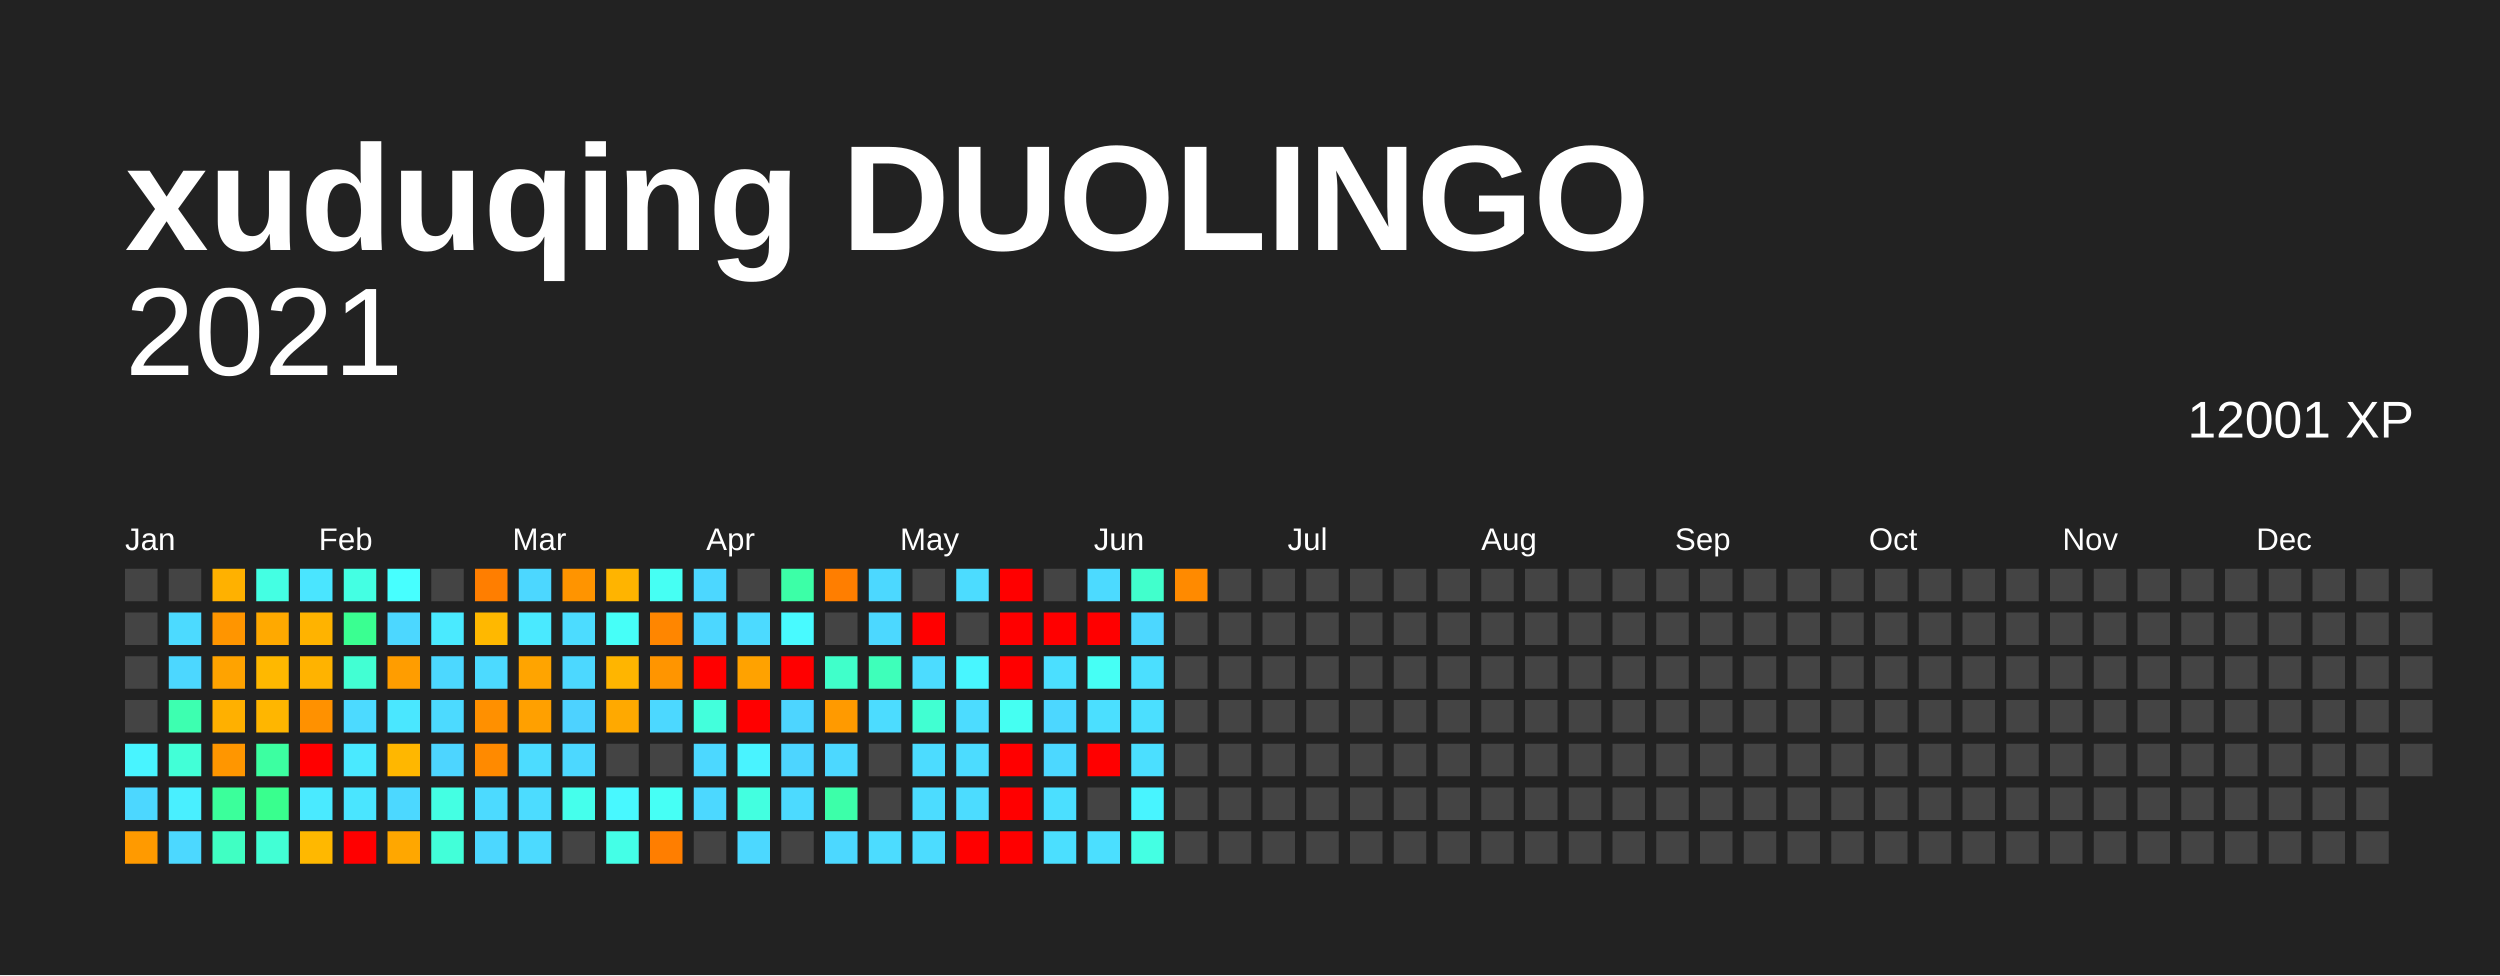
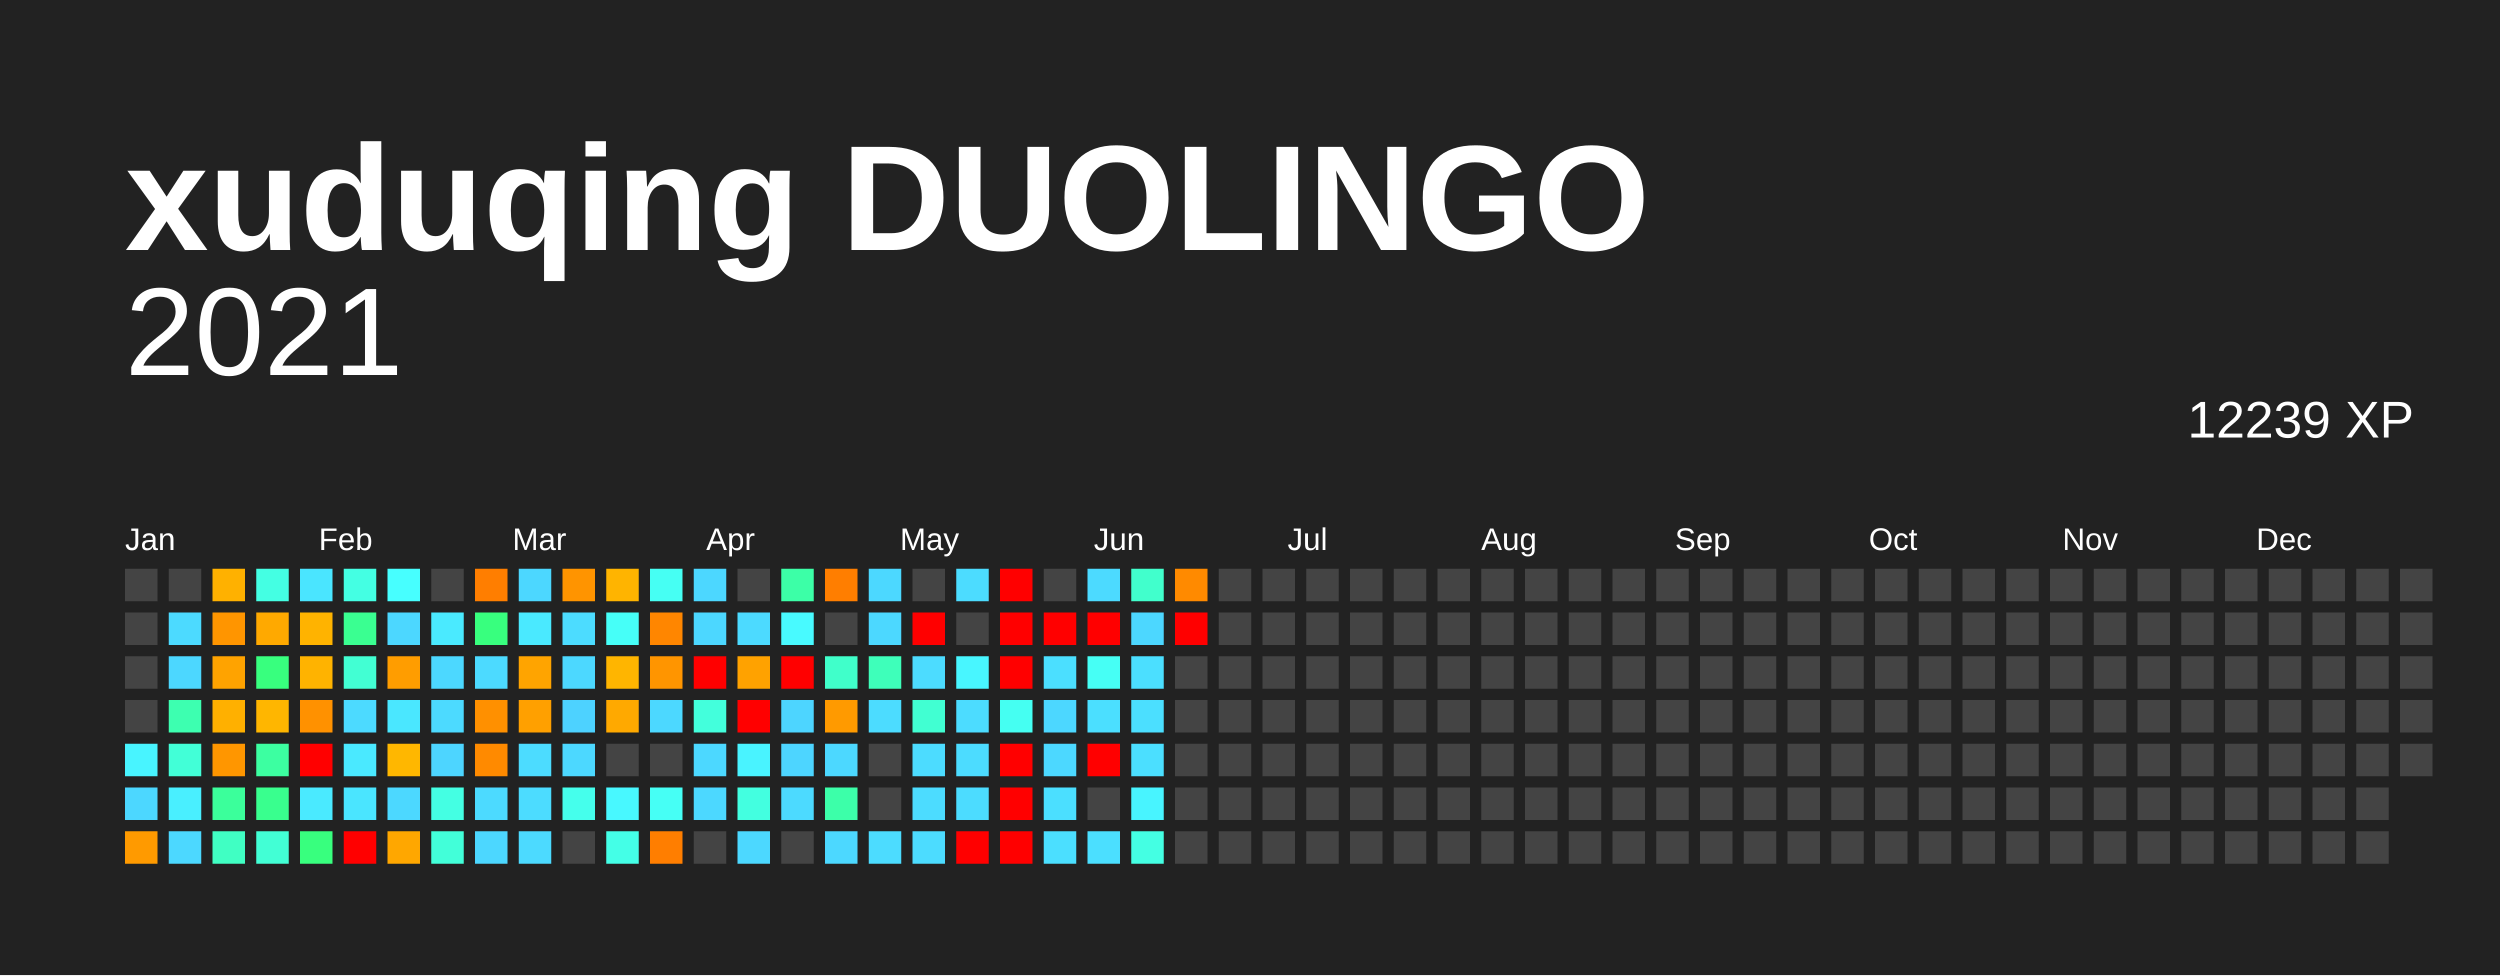
<svg xmlns="http://www.w3.org/2000/svg" baseProfile="full" height="78mm" version="1.1" viewBox="0,0,200,78" width="200mm">
  <defs />
  <rect fill="#222222" height="78" width="200" x="0" y="0" />
  <text fill="#FFFFFF" style="font-size:12px; font-family:Arial; font-weight:bold;" x="10" y="20">xuduqing DUOLINGO</text>
  <text alignment-baseline="hanging" fill="#FFFFFF" style="font-size:10.0px; font-family:Arial;" x="10" y="30">2021</text>
-   <text alignment-baseline="hanging" fill="#FFFFFF" style="font-size:4.125px; font-family:Arial;" x="175" y="35">12001 XP</text>
+   <text alignment-baseline="hanging" fill="#FFFFFF" style="font-size:4.125px; font-family:Arial;" x="175" y="35">12239 XP</text>
  <text fill="#FFFFFF" style="font-size:2.5px; font-family:Arial" x="10.0" y="44">Jan</text>
  <text fill="#FFFFFF" style="font-size:2.5px; font-family:Arial" x="25.5" y="44">Feb</text>
  <text fill="#FFFFFF" style="font-size:2.5px; font-family:Arial" x="41.0" y="44">Mar</text>
  <text fill="#FFFFFF" style="font-size:2.5px; font-family:Arial" x="56.5" y="44">Apr</text>
  <text fill="#FFFFFF" style="font-size:2.5px; font-family:Arial" x="72.0" y="44">May</text>
  <text fill="#FFFFFF" style="font-size:2.5px; font-family:Arial" x="87.5" y="44">Jun</text>
  <text fill="#FFFFFF" style="font-size:2.5px; font-family:Arial" x="103.0" y="44">Jul</text>
  <text fill="#FFFFFF" style="font-size:2.5px; font-family:Arial" x="118.5" y="44">Aug</text>
  <text fill="#FFFFFF" style="font-size:2.5px; font-family:Arial" x="134.0" y="44">Sep</text>
  <text fill="#FFFFFF" style="font-size:2.5px; font-family:Arial" x="149.5" y="44">Oct</text>
  <text fill="#FFFFFF" style="font-size:2.5px; font-family:Arial" x="165.0" y="44">Nov</text>
  <text fill="#FFFFFF" style="font-size:2.5px; font-family:Arial" x="180.5" y="44">Dec</text>
  <rect fill="#444444" height="2.6" width="2.6" x="10.0" y="45.5" />
  <rect fill="#444444" height="2.6" width="2.6" x="10.0" y="49.0" />
  <rect fill="#444444" height="2.6" width="2.6" x="10.0" y="52.5" />
  <rect fill="#444444" height="2.6" width="2.6" x="10.0" y="56.0" />
  <rect fill="#48f4ff" height="2.6" width="2.6" x="10.0" y="59.5" />
  <rect fill="#4cd7ff" height="2.6" width="2.6" x="10.0" y="63.0" />
  <rect fill="#ff9a00" height="2.6" width="2.6" x="10.0" y="66.5" />
  <rect fill="#444444" height="2.6" width="2.6" x="13.5" y="45.5" />
  <rect fill="#4cdaff" height="2.6" width="2.6" x="13.5" y="49.0" />
  <rect fill="#4cd7ff" height="2.6" width="2.6" x="13.5" y="52.5" />
  <rect fill="#3dffb0" height="2.6" width="2.6" x="13.5" y="56.0" />
  <rect fill="#42ffd7" height="2.6" width="2.6" x="13.5" y="59.5" />
  <rect fill="#49efff" height="2.6" width="2.6" x="13.5" y="63.0" />
  <rect fill="#4cd8ff" height="2.6" width="2.6" x="13.5" y="66.5" />
  <rect fill="#ffb100" height="2.6" width="2.6" x="17.0" y="45.5" />
  <rect fill="#ff9500" height="2.6" width="2.6" x="17.0" y="49.0" />
  <rect fill="#ffa300" height="2.6" width="2.6" x="17.0" y="52.5" />
  <rect fill="#ffb000" height="2.6" width="2.6" x="17.0" y="56.0" />
  <rect fill="#ff9600" height="2.6" width="2.6" x="17.0" y="59.5" />
  <rect fill="#3bff9b" height="2.6" width="2.6" x="17.0" y="63.0" />
  <rect fill="#40ffc3" height="2.6" width="2.6" x="17.0" y="66.5" />
  <rect fill="#44ffe3" height="2.6" width="2.6" x="20.5" y="45.5" />
  <rect fill="#ffa900" height="2.6" width="2.6" x="20.5" y="49.0" />
-   <rect fill="#ffb800" height="2.6" width="2.6" x="20.5" y="52.5" />
+   <rect fill="#38ff7e" height="2.6" width="2.6" x="20.5" y="52.5" />
  <rect fill="#ffb600" height="2.6" width="2.6" x="20.5" y="56.0" />
  <rect fill="#3cffa1" height="2.6" width="2.6" x="20.5" y="59.5" />
  <rect fill="#39ff8e" height="2.6" width="2.6" x="20.5" y="63.0" />
  <rect fill="#42ffd5" height="2.6" width="2.6" x="20.5" y="66.5" />
  <rect fill="#4ae5ff" height="2.6" width="2.6" x="24.0" y="45.5" />
  <rect fill="#ffb300" height="2.6" width="2.6" x="24.0" y="49.0" />
  <rect fill="#ffb300" height="2.6" width="2.6" x="24.0" y="52.5" />
  <rect fill="#ff9100" height="2.6" width="2.6" x="24.0" y="56.0" />
  <rect fill="red" height="2.6" width="2.6" x="24.0" y="59.5" />
  <rect fill="#4aeaff" height="2.6" width="2.6" x="24.0" y="63.0" />
-   <rect fill="#ffb800" height="2.6" width="2.6" x="24.0" y="66.5" />
+   <rect fill="#38ff7e" height="2.6" width="2.6" x="24.0" y="66.5" />
  <rect fill="#44ffe3" height="2.6" width="2.6" x="27.5" y="45.5" />
  <rect fill="#3aff91" height="2.6" width="2.6" x="27.5" y="49.0" />
  <rect fill="#42ffd3" height="2.6" width="2.6" x="27.5" y="52.5" />
  <rect fill="#4cdaff" height="2.6" width="2.6" x="27.5" y="56.0" />
  <rect fill="#4ae9ff" height="2.6" width="2.6" x="27.5" y="59.5" />
  <rect fill="#4ae5ff" height="2.6" width="2.6" x="27.5" y="63.0" />
  <rect fill="red" height="2.6" width="2.6" x="27.5" y="66.5" />
  <rect fill="#47ffff" height="2.6" width="2.6" x="31.0" y="45.5" />
  <rect fill="#4cd7ff" height="2.6" width="2.6" x="31.0" y="49.0" />
  <rect fill="#ff9d00" height="2.6" width="2.6" x="31.0" y="52.5" />
  <rect fill="#4ae7ff" height="2.6" width="2.6" x="31.0" y="56.0" />
  <rect fill="#ffb700" height="2.6" width="2.6" x="31.0" y="59.5" />
  <rect fill="#4cd8ff" height="2.6" width="2.6" x="31.0" y="63.0" />
  <rect fill="#ffa700" height="2.6" width="2.6" x="31.0" y="66.5" />
  <rect fill="#444444" height="2.6" width="2.6" x="34.5" y="45.5" />
  <rect fill="#4aeaff" height="2.6" width="2.6" x="34.5" y="49.0" />
  <rect fill="#4cd8ff" height="2.6" width="2.6" x="34.5" y="52.5" />
  <rect fill="#4cdaff" height="2.6" width="2.6" x="34.5" y="56.0" />
  <rect fill="#4dd5ff" height="2.6" width="2.6" x="34.5" y="59.5" />
  <rect fill="#44ffe3" height="2.6" width="2.6" x="34.5" y="63.0" />
  <rect fill="#42ffd9" height="2.6" width="2.6" x="34.5" y="66.5" />
  <rect fill="#ff7e00" height="2.6" width="2.6" x="38.0" y="45.5" />
-   <rect fill="#ffb800" height="2.6" width="2.6" x="38.0" y="49.0" />
+   <rect fill="#38ff7e" height="2.6" width="2.6" x="38.0" y="49.0" />
  <rect fill="#4cdaff" height="2.6" width="2.6" x="38.0" y="52.5" />
  <rect fill="#ff9000" height="2.6" width="2.6" x="38.0" y="56.0" />
  <rect fill="#ff8a00" height="2.6" width="2.6" x="38.0" y="59.5" />
  <rect fill="#4cdaff" height="2.6" width="2.6" x="38.0" y="63.0" />
  <rect fill="#4cd7ff" height="2.6" width="2.6" x="38.0" y="66.5" />
  <rect fill="#4cd7ff" height="2.6" width="2.6" x="41.5" y="45.5" />
  <rect fill="#4ae9ff" height="2.6" width="2.6" x="41.5" y="49.0" />
  <rect fill="#ffa400" height="2.6" width="2.6" x="41.5" y="52.5" />
  <rect fill="#ffa000" height="2.6" width="2.6" x="41.5" y="56.0" />
  <rect fill="#4cdcff" height="2.6" width="2.6" x="41.5" y="59.5" />
  <rect fill="#4cdcff" height="2.6" width="2.6" x="41.5" y="63.0" />
  <rect fill="#4cdaff" height="2.6" width="2.6" x="41.5" y="66.5" />
  <rect fill="#ff9400" height="2.6" width="2.6" x="45.0" y="45.5" />
  <rect fill="#4cdcff" height="2.6" width="2.6" x="45.0" y="49.0" />
  <rect fill="#4cd8ff" height="2.6" width="2.6" x="45.0" y="52.5" />
  <rect fill="#4dd2ff" height="2.6" width="2.6" x="45.0" y="56.0" />
  <rect fill="#4cd8ff" height="2.6" width="2.6" x="45.0" y="59.5" />
  <rect fill="#45ffec" height="2.6" width="2.6" x="45.0" y="63.0" />
  <rect fill="#444444" height="2.6" width="2.6" x="45.0" y="66.5" />
  <rect fill="#ffb400" height="2.6" width="2.6" x="48.5" y="45.5" />
  <rect fill="#46fff8" height="2.6" width="2.6" x="48.5" y="49.0" />
  <rect fill="#ffb500" height="2.6" width="2.6" x="48.5" y="52.5" />
  <rect fill="#ffa900" height="2.6" width="2.6" x="48.5" y="56.0" />
  <rect fill="#444444" height="2.6" width="2.6" x="48.5" y="59.5" />
  <rect fill="#48f8ff" height="2.6" width="2.6" x="48.5" y="63.0" />
  <rect fill="#44ffe7" height="2.6" width="2.6" x="48.5" y="66.5" />
  <rect fill="#46fff3" height="2.6" width="2.6" x="52.0" y="45.5" />
  <rect fill="#ff8600" height="2.6" width="2.6" x="52.0" y="49.0" />
  <rect fill="#ff9500" height="2.6" width="2.6" x="52.0" y="52.5" />
  <rect fill="#4cd8ff" height="2.6" width="2.6" x="52.0" y="56.0" />
  <rect fill="#444444" height="2.6" width="2.6" x="52.0" y="59.5" />
  <rect fill="#46fff5" height="2.6" width="2.6" x="52.0" y="63.0" />
  <rect fill="#ff7e00" height="2.6" width="2.6" x="52.0" y="66.5" />
  <rect fill="#4cd7ff" height="2.6" width="2.6" x="55.5" y="45.5" />
  <rect fill="#4cd7ff" height="2.6" width="2.6" x="55.5" y="49.0" />
  <rect fill="red" height="2.6" width="2.6" x="55.5" y="52.5" />
  <rect fill="#43ffdc" height="2.6" width="2.6" x="55.5" y="56.0" />
  <rect fill="#4cd8ff" height="2.6" width="2.6" x="55.5" y="59.5" />
  <rect fill="#4cd8ff" height="2.6" width="2.6" x="55.5" y="63.0" />
  <rect fill="#444444" height="2.6" width="2.6" x="55.5" y="66.5" />
  <rect fill="#444444" height="2.6" width="2.6" x="59.0" y="45.5" />
  <rect fill="#4cdaff" height="2.6" width="2.6" x="59.0" y="49.0" />
  <rect fill="#ffa200" height="2.6" width="2.6" x="59.0" y="52.5" />
  <rect fill="red" height="2.6" width="2.6" x="59.0" y="56.0" />
  <rect fill="#49f3ff" height="2.6" width="2.6" x="59.0" y="59.5" />
  <rect fill="#43ffe0" height="2.6" width="2.6" x="59.0" y="63.0" />
  <rect fill="#4cd8ff" height="2.6" width="2.6" x="59.0" y="66.5" />
  <rect fill="#3cffa7" height="2.6" width="2.6" x="62.5" y="45.5" />
  <rect fill="#48faff" height="2.6" width="2.6" x="62.5" y="49.0" />
  <rect fill="red" height="2.6" width="2.6" x="62.5" y="52.5" />
  <rect fill="#4dd5ff" height="2.6" width="2.6" x="62.5" y="56.0" />
  <rect fill="#4dd5ff" height="2.6" width="2.6" x="62.5" y="59.5" />
  <rect fill="#4cdaff" height="2.6" width="2.6" x="62.5" y="63.0" />
  <rect fill="#444444" height="2.6" width="2.6" x="62.5" y="66.5" />
  <rect fill="#ff7e00" height="2.6" width="2.6" x="66.0" y="45.5" />
  <rect fill="#444444" height="2.6" width="2.6" x="66.0" y="49.0" />
  <rect fill="#40ffca" height="2.6" width="2.6" x="66.0" y="52.5" />
  <rect fill="#ff9a00" height="2.6" width="2.6" x="66.0" y="56.0" />
  <rect fill="#4cd8ff" height="2.6" width="2.6" x="66.0" y="59.5" />
  <rect fill="#3cffa9" height="2.6" width="2.6" x="66.0" y="63.0" />
  <rect fill="#4cd8ff" height="2.6" width="2.6" x="66.0" y="66.5" />
  <rect fill="#4cd8ff" height="2.6" width="2.6" x="69.5" y="45.5" />
  <rect fill="#4cd8ff" height="2.6" width="2.6" x="69.5" y="49.0" />
  <rect fill="#3effba" height="2.6" width="2.6" x="69.5" y="52.5" />
  <rect fill="#4cdcff" height="2.6" width="2.6" x="69.5" y="56.0" />
  <rect fill="#444444" height="2.6" width="2.6" x="69.5" y="59.5" />
  <rect fill="#444444" height="2.6" width="2.6" x="69.5" y="63.0" />
  <rect fill="#4cdcff" height="2.6" width="2.6" x="69.5" y="66.5" />
  <rect fill="#444444" height="2.6" width="2.6" x="73.0" y="45.5" />
  <rect fill="red" height="2.6" width="2.6" x="73.0" y="49.0" />
  <rect fill="#4cdcff" height="2.6" width="2.6" x="73.0" y="52.5" />
  <rect fill="#41ffd2" height="2.6" width="2.6" x="73.0" y="56.0" />
  <rect fill="#4cdcff" height="2.6" width="2.6" x="73.0" y="59.5" />
  <rect fill="#4cdcff" height="2.6" width="2.6" x="73.0" y="63.0" />
  <rect fill="#4cdcff" height="2.6" width="2.6" x="73.0" y="66.5" />
  <rect fill="#4cdcff" height="2.6" width="2.6" x="76.5" y="45.5" />
  <rect fill="#444444" height="2.6" width="2.6" x="76.5" y="49.0" />
  <rect fill="#48f6ff" height="2.6" width="2.6" x="76.5" y="52.5" />
  <rect fill="#4cdcff" height="2.6" width="2.6" x="76.5" y="56.0" />
  <rect fill="#4cdcff" height="2.6" width="2.6" x="76.5" y="59.5" />
  <rect fill="#4cdcff" height="2.6" width="2.6" x="76.5" y="63.0" />
  <rect fill="red" height="2.6" width="2.6" x="76.5" y="66.5" />
  <rect fill="red" height="2.6" width="2.6" x="80.0" y="45.5" />
  <rect fill="red" height="2.6" width="2.6" x="80.0" y="49.0" />
  <rect fill="red" height="2.6" width="2.6" x="80.0" y="52.5" />
  <rect fill="#45fff2" height="2.6" width="2.6" x="80.0" y="56.0" />
  <rect fill="red" height="2.6" width="2.6" x="80.0" y="59.5" />
  <rect fill="red" height="2.6" width="2.6" x="80.0" y="63.0" />
  <rect fill="red" height="2.6" width="2.6" x="80.0" y="66.5" />
  <rect fill="#444444" height="2.6" width="2.6" x="83.5" y="45.5" />
  <rect fill="red" height="2.6" width="2.6" x="83.5" y="49.0" />
  <rect fill="#4bdfff" height="2.6" width="2.6" x="83.5" y="52.5" />
  <rect fill="#4cd7ff" height="2.6" width="2.6" x="83.5" y="56.0" />
  <rect fill="#4cd8ff" height="2.6" width="2.6" x="83.5" y="59.5" />
  <rect fill="#4bdfff" height="2.6" width="2.6" x="83.5" y="63.0" />
  <rect fill="#4bdfff" height="2.6" width="2.6" x="83.5" y="66.5" />
  <rect fill="#4cdaff" height="2.6" width="2.6" x="87.0" y="45.5" />
  <rect fill="red" height="2.6" width="2.6" x="87.0" y="49.0" />
  <rect fill="#46fff5" height="2.6" width="2.6" x="87.0" y="52.5" />
  <rect fill="#4bdfff" height="2.6" width="2.6" x="87.0" y="56.0" />
  <rect fill="red" height="2.6" width="2.6" x="87.0" y="59.5" />
  <rect fill="#444444" height="2.6" width="2.6" x="87.0" y="63.0" />
  <rect fill="#4bdfff" height="2.6" width="2.6" x="87.0" y="66.5" />
  <rect fill="#41ffcc" height="2.6" width="2.6" x="90.5" y="45.5" />
  <rect fill="#4cd7ff" height="2.6" width="2.6" x="90.5" y="49.0" />
  <rect fill="#4bdfff" height="2.6" width="2.6" x="90.5" y="52.5" />
  <rect fill="#4bdfff" height="2.6" width="2.6" x="90.5" y="56.0" />
  <rect fill="#4bdfff" height="2.6" width="2.6" x="90.5" y="59.5" />
  <rect fill="#48f4ff" height="2.6" width="2.6" x="90.5" y="63.0" />
  <rect fill="#44ffe3" height="2.6" width="2.6" x="90.5" y="66.5" />
  <rect fill="#ff8a00" height="2.6" width="2.6" x="94.0" y="45.5" />
-   <rect fill="#444444" height="2.6" width="2.6" x="94.0" y="49.0" />
+   <rect fill="red" height="2.6" width="2.6" x="94.0" y="49.0" />
  <rect fill="#444444" height="2.6" width="2.6" x="94.0" y="52.5" />
  <rect fill="#444444" height="2.6" width="2.6" x="94.0" y="56.0" />
  <rect fill="#444444" height="2.6" width="2.6" x="94.0" y="59.5" />
  <rect fill="#444444" height="2.6" width="2.6" x="94.0" y="63.0" />
  <rect fill="#444444" height="2.6" width="2.6" x="94.0" y="66.5" />
  <rect fill="#444444" height="2.6" width="2.6" x="97.5" y="45.5" />
  <rect fill="#444444" height="2.6" width="2.6" x="97.5" y="49.0" />
  <rect fill="#444444" height="2.6" width="2.6" x="97.5" y="52.5" />
  <rect fill="#444444" height="2.6" width="2.6" x="97.5" y="56.0" />
  <rect fill="#444444" height="2.6" width="2.6" x="97.5" y="59.5" />
  <rect fill="#444444" height="2.6" width="2.6" x="97.5" y="63.0" />
  <rect fill="#444444" height="2.6" width="2.6" x="97.5" y="66.5" />
  <rect fill="#444444" height="2.6" width="2.6" x="101.0" y="45.5" />
  <rect fill="#444444" height="2.6" width="2.6" x="101.0" y="49.0" />
  <rect fill="#444444" height="2.6" width="2.6" x="101.0" y="52.5" />
  <rect fill="#444444" height="2.6" width="2.6" x="101.0" y="56.0" />
  <rect fill="#444444" height="2.6" width="2.6" x="101.0" y="59.5" />
  <rect fill="#444444" height="2.6" width="2.6" x="101.0" y="63.0" />
  <rect fill="#444444" height="2.6" width="2.6" x="101.0" y="66.5" />
  <rect fill="#444444" height="2.6" width="2.6" x="104.5" y="45.5" />
  <rect fill="#444444" height="2.6" width="2.6" x="104.5" y="49.0" />
  <rect fill="#444444" height="2.6" width="2.6" x="104.5" y="52.5" />
  <rect fill="#444444" height="2.6" width="2.6" x="104.5" y="56.0" />
  <rect fill="#444444" height="2.6" width="2.6" x="104.5" y="59.5" />
  <rect fill="#444444" height="2.6" width="2.6" x="104.5" y="63.0" />
  <rect fill="#444444" height="2.6" width="2.6" x="104.5" y="66.5" />
  <rect fill="#444444" height="2.6" width="2.6" x="108.0" y="45.5" />
  <rect fill="#444444" height="2.6" width="2.6" x="108.0" y="49.0" />
  <rect fill="#444444" height="2.6" width="2.6" x="108.0" y="52.5" />
  <rect fill="#444444" height="2.6" width="2.6" x="108.0" y="56.0" />
  <rect fill="#444444" height="2.6" width="2.6" x="108.0" y="59.5" />
  <rect fill="#444444" height="2.6" width="2.6" x="108.0" y="63.0" />
  <rect fill="#444444" height="2.6" width="2.6" x="108.0" y="66.5" />
  <rect fill="#444444" height="2.6" width="2.6" x="111.5" y="45.5" />
  <rect fill="#444444" height="2.6" width="2.6" x="111.5" y="49.0" />
  <rect fill="#444444" height="2.6" width="2.6" x="111.5" y="52.5" />
  <rect fill="#444444" height="2.6" width="2.6" x="111.5" y="56.0" />
  <rect fill="#444444" height="2.6" width="2.6" x="111.5" y="59.5" />
  <rect fill="#444444" height="2.6" width="2.6" x="111.5" y="63.0" />
  <rect fill="#444444" height="2.6" width="2.6" x="111.5" y="66.5" />
  <rect fill="#444444" height="2.6" width="2.6" x="115.0" y="45.5" />
  <rect fill="#444444" height="2.6" width="2.6" x="115.0" y="49.0" />
  <rect fill="#444444" height="2.6" width="2.6" x="115.0" y="52.5" />
  <rect fill="#444444" height="2.6" width="2.6" x="115.0" y="56.0" />
  <rect fill="#444444" height="2.6" width="2.6" x="115.0" y="59.5" />
  <rect fill="#444444" height="2.6" width="2.6" x="115.0" y="63.0" />
  <rect fill="#444444" height="2.6" width="2.6" x="115.0" y="66.5" />
  <rect fill="#444444" height="2.6" width="2.6" x="118.5" y="45.5" />
  <rect fill="#444444" height="2.6" width="2.6" x="118.5" y="49.0" />
  <rect fill="#444444" height="2.6" width="2.6" x="118.5" y="52.5" />
  <rect fill="#444444" height="2.6" width="2.6" x="118.5" y="56.0" />
  <rect fill="#444444" height="2.6" width="2.6" x="118.5" y="59.5" />
  <rect fill="#444444" height="2.6" width="2.6" x="118.5" y="63.0" />
  <rect fill="#444444" height="2.6" width="2.6" x="118.5" y="66.5" />
  <rect fill="#444444" height="2.6" width="2.6" x="122.0" y="45.5" />
  <rect fill="#444444" height="2.6" width="2.6" x="122.0" y="49.0" />
  <rect fill="#444444" height="2.6" width="2.6" x="122.0" y="52.5" />
  <rect fill="#444444" height="2.6" width="2.6" x="122.0" y="56.0" />
  <rect fill="#444444" height="2.6" width="2.6" x="122.0" y="59.5" />
  <rect fill="#444444" height="2.6" width="2.6" x="122.0" y="63.0" />
  <rect fill="#444444" height="2.6" width="2.6" x="122.0" y="66.5" />
  <rect fill="#444444" height="2.6" width="2.6" x="125.5" y="45.5" />
  <rect fill="#444444" height="2.6" width="2.6" x="125.5" y="49.0" />
  <rect fill="#444444" height="2.6" width="2.6" x="125.5" y="52.5" />
  <rect fill="#444444" height="2.6" width="2.6" x="125.5" y="56.0" />
  <rect fill="#444444" height="2.6" width="2.6" x="125.5" y="59.5" />
  <rect fill="#444444" height="2.6" width="2.6" x="125.5" y="63.0" />
  <rect fill="#444444" height="2.6" width="2.6" x="125.5" y="66.5" />
  <rect fill="#444444" height="2.6" width="2.6" x="129.0" y="45.5" />
  <rect fill="#444444" height="2.6" width="2.6" x="129.0" y="49.0" />
  <rect fill="#444444" height="2.6" width="2.6" x="129.0" y="52.5" />
  <rect fill="#444444" height="2.6" width="2.6" x="129.0" y="56.0" />
  <rect fill="#444444" height="2.6" width="2.6" x="129.0" y="59.5" />
  <rect fill="#444444" height="2.6" width="2.6" x="129.0" y="63.0" />
  <rect fill="#444444" height="2.6" width="2.6" x="129.0" y="66.5" />
  <rect fill="#444444" height="2.6" width="2.6" x="132.5" y="45.5" />
  <rect fill="#444444" height="2.6" width="2.6" x="132.5" y="49.0" />
  <rect fill="#444444" height="2.6" width="2.6" x="132.5" y="52.5" />
  <rect fill="#444444" height="2.6" width="2.6" x="132.5" y="56.0" />
  <rect fill="#444444" height="2.6" width="2.6" x="132.5" y="59.5" />
  <rect fill="#444444" height="2.6" width="2.6" x="132.5" y="63.0" />
  <rect fill="#444444" height="2.6" width="2.6" x="132.5" y="66.5" />
  <rect fill="#444444" height="2.6" width="2.6" x="136.0" y="45.5" />
  <rect fill="#444444" height="2.6" width="2.6" x="136.0" y="49.0" />
  <rect fill="#444444" height="2.6" width="2.6" x="136.0" y="52.5" />
  <rect fill="#444444" height="2.6" width="2.6" x="136.0" y="56.0" />
  <rect fill="#444444" height="2.6" width="2.6" x="136.0" y="59.5" />
  <rect fill="#444444" height="2.6" width="2.6" x="136.0" y="63.0" />
  <rect fill="#444444" height="2.6" width="2.6" x="136.0" y="66.5" />
  <rect fill="#444444" height="2.6" width="2.6" x="139.5" y="45.5" />
  <rect fill="#444444" height="2.6" width="2.6" x="139.5" y="49.0" />
  <rect fill="#444444" height="2.6" width="2.6" x="139.5" y="52.5" />
  <rect fill="#444444" height="2.6" width="2.6" x="139.5" y="56.0" />
  <rect fill="#444444" height="2.6" width="2.6" x="139.5" y="59.5" />
  <rect fill="#444444" height="2.6" width="2.6" x="139.5" y="63.0" />
  <rect fill="#444444" height="2.6" width="2.6" x="139.5" y="66.5" />
  <rect fill="#444444" height="2.6" width="2.6" x="143.0" y="45.5" />
  <rect fill="#444444" height="2.6" width="2.6" x="143.0" y="49.0" />
  <rect fill="#444444" height="2.6" width="2.6" x="143.0" y="52.5" />
  <rect fill="#444444" height="2.6" width="2.6" x="143.0" y="56.0" />
  <rect fill="#444444" height="2.6" width="2.6" x="143.0" y="59.5" />
  <rect fill="#444444" height="2.6" width="2.6" x="143.0" y="63.0" />
  <rect fill="#444444" height="2.6" width="2.6" x="143.0" y="66.5" />
  <rect fill="#444444" height="2.6" width="2.6" x="146.5" y="45.5" />
  <rect fill="#444444" height="2.6" width="2.6" x="146.5" y="49.0" />
  <rect fill="#444444" height="2.6" width="2.6" x="146.5" y="52.5" />
  <rect fill="#444444" height="2.6" width="2.6" x="146.5" y="56.0" />
  <rect fill="#444444" height="2.6" width="2.6" x="146.5" y="59.5" />
  <rect fill="#444444" height="2.6" width="2.6" x="146.5" y="63.0" />
  <rect fill="#444444" height="2.6" width="2.6" x="146.5" y="66.5" />
  <rect fill="#444444" height="2.6" width="2.6" x="150.0" y="45.5" />
  <rect fill="#444444" height="2.6" width="2.6" x="150.0" y="49.0" />
  <rect fill="#444444" height="2.6" width="2.6" x="150.0" y="52.5" />
  <rect fill="#444444" height="2.6" width="2.6" x="150.0" y="56.0" />
  <rect fill="#444444" height="2.6" width="2.6" x="150.0" y="59.5" />
  <rect fill="#444444" height="2.6" width="2.6" x="150.0" y="63.0" />
  <rect fill="#444444" height="2.6" width="2.6" x="150.0" y="66.5" />
  <rect fill="#444444" height="2.6" width="2.6" x="153.5" y="45.5" />
  <rect fill="#444444" height="2.6" width="2.6" x="153.5" y="49.0" />
  <rect fill="#444444" height="2.6" width="2.6" x="153.5" y="52.5" />
  <rect fill="#444444" height="2.6" width="2.6" x="153.5" y="56.0" />
  <rect fill="#444444" height="2.6" width="2.6" x="153.5" y="59.5" />
  <rect fill="#444444" height="2.6" width="2.6" x="153.5" y="63.0" />
  <rect fill="#444444" height="2.6" width="2.6" x="153.5" y="66.5" />
  <rect fill="#444444" height="2.6" width="2.6" x="157.0" y="45.5" />
  <rect fill="#444444" height="2.6" width="2.6" x="157.0" y="49.0" />
  <rect fill="#444444" height="2.6" width="2.6" x="157.0" y="52.5" />
  <rect fill="#444444" height="2.6" width="2.6" x="157.0" y="56.0" />
  <rect fill="#444444" height="2.6" width="2.6" x="157.0" y="59.5" />
  <rect fill="#444444" height="2.6" width="2.6" x="157.0" y="63.0" />
  <rect fill="#444444" height="2.6" width="2.6" x="157.0" y="66.5" />
  <rect fill="#444444" height="2.6" width="2.6" x="160.5" y="45.5" />
  <rect fill="#444444" height="2.6" width="2.6" x="160.5" y="49.0" />
  <rect fill="#444444" height="2.6" width="2.6" x="160.5" y="52.5" />
  <rect fill="#444444" height="2.6" width="2.6" x="160.5" y="56.0" />
  <rect fill="#444444" height="2.6" width="2.6" x="160.5" y="59.5" />
  <rect fill="#444444" height="2.6" width="2.6" x="160.5" y="63.0" />
  <rect fill="#444444" height="2.6" width="2.6" x="160.5" y="66.5" />
  <rect fill="#444444" height="2.6" width="2.6" x="164.0" y="45.5" />
  <rect fill="#444444" height="2.6" width="2.6" x="164.0" y="49.0" />
  <rect fill="#444444" height="2.6" width="2.6" x="164.0" y="52.5" />
  <rect fill="#444444" height="2.6" width="2.6" x="164.0" y="56.0" />
  <rect fill="#444444" height="2.6" width="2.6" x="164.0" y="59.5" />
  <rect fill="#444444" height="2.6" width="2.6" x="164.0" y="63.0" />
  <rect fill="#444444" height="2.6" width="2.6" x="164.0" y="66.5" />
  <rect fill="#444444" height="2.6" width="2.6" x="167.5" y="45.5" />
  <rect fill="#444444" height="2.6" width="2.6" x="167.5" y="49.0" />
  <rect fill="#444444" height="2.6" width="2.6" x="167.5" y="52.5" />
  <rect fill="#444444" height="2.6" width="2.6" x="167.5" y="56.0" />
  <rect fill="#444444" height="2.6" width="2.6" x="167.5" y="59.5" />
  <rect fill="#444444" height="2.6" width="2.6" x="167.5" y="63.0" />
  <rect fill="#444444" height="2.6" width="2.6" x="167.5" y="66.5" />
  <rect fill="#444444" height="2.6" width="2.6" x="171.0" y="45.5" />
  <rect fill="#444444" height="2.6" width="2.6" x="171.0" y="49.0" />
  <rect fill="#444444" height="2.6" width="2.6" x="171.0" y="52.5" />
  <rect fill="#444444" height="2.6" width="2.6" x="171.0" y="56.0" />
  <rect fill="#444444" height="2.6" width="2.6" x="171.0" y="59.5" />
  <rect fill="#444444" height="2.6" width="2.6" x="171.0" y="63.0" />
  <rect fill="#444444" height="2.6" width="2.6" x="171.0" y="66.5" />
  <rect fill="#444444" height="2.6" width="2.6" x="174.5" y="45.5" />
  <rect fill="#444444" height="2.6" width="2.6" x="174.5" y="49.0" />
  <rect fill="#444444" height="2.6" width="2.6" x="174.5" y="52.5" />
  <rect fill="#444444" height="2.6" width="2.6" x="174.5" y="56.0" />
  <rect fill="#444444" height="2.6" width="2.6" x="174.5" y="59.5" />
  <rect fill="#444444" height="2.6" width="2.6" x="174.5" y="63.0" />
  <rect fill="#444444" height="2.6" width="2.6" x="174.5" y="66.5" />
  <rect fill="#444444" height="2.6" width="2.6" x="178.0" y="45.5" />
  <rect fill="#444444" height="2.6" width="2.6" x="178.0" y="49.0" />
  <rect fill="#444444" height="2.6" width="2.6" x="178.0" y="52.5" />
  <rect fill="#444444" height="2.6" width="2.6" x="178.0" y="56.0" />
  <rect fill="#444444" height="2.6" width="2.6" x="178.0" y="59.5" />
  <rect fill="#444444" height="2.6" width="2.6" x="178.0" y="63.0" />
  <rect fill="#444444" height="2.6" width="2.6" x="178.0" y="66.5" />
  <rect fill="#444444" height="2.6" width="2.6" x="181.5" y="45.5" />
  <rect fill="#444444" height="2.6" width="2.6" x="181.5" y="49.0" />
  <rect fill="#444444" height="2.6" width="2.6" x="181.5" y="52.5" />
  <rect fill="#444444" height="2.6" width="2.6" x="181.5" y="56.0" />
  <rect fill="#444444" height="2.6" width="2.6" x="181.5" y="59.5" />
  <rect fill="#444444" height="2.6" width="2.6" x="181.5" y="63.0" />
  <rect fill="#444444" height="2.6" width="2.6" x="181.5" y="66.5" />
  <rect fill="#444444" height="2.6" width="2.6" x="185.0" y="45.5" />
  <rect fill="#444444" height="2.6" width="2.6" x="185.0" y="49.0" />
  <rect fill="#444444" height="2.6" width="2.6" x="185.0" y="52.5" />
  <rect fill="#444444" height="2.6" width="2.6" x="185.0" y="56.0" />
  <rect fill="#444444" height="2.6" width="2.6" x="185.0" y="59.5" />
  <rect fill="#444444" height="2.6" width="2.6" x="185.0" y="63.0" />
  <rect fill="#444444" height="2.6" width="2.6" x="185.0" y="66.5" />
  <rect fill="#444444" height="2.6" width="2.6" x="188.5" y="45.5" />
  <rect fill="#444444" height="2.6" width="2.6" x="188.5" y="49.0" />
  <rect fill="#444444" height="2.6" width="2.6" x="188.5" y="52.5" />
  <rect fill="#444444" height="2.6" width="2.6" x="188.5" y="56.0" />
  <rect fill="#444444" height="2.6" width="2.6" x="188.5" y="59.5" />
  <rect fill="#444444" height="2.6" width="2.6" x="188.5" y="63.0" />
  <rect fill="#444444" height="2.6" width="2.6" x="188.5" y="66.5" />
  <rect fill="#444444" height="2.6" width="2.6" x="192.0" y="45.5" />
  <rect fill="#444444" height="2.6" width="2.6" x="192.0" y="49.0" />
  <rect fill="#444444" height="2.6" width="2.6" x="192.0" y="52.5" />
  <rect fill="#444444" height="2.6" width="2.6" x="192.0" y="56.0" />
  <rect fill="#444444" height="2.6" width="2.6" x="192.0" y="59.5" />
</svg>
